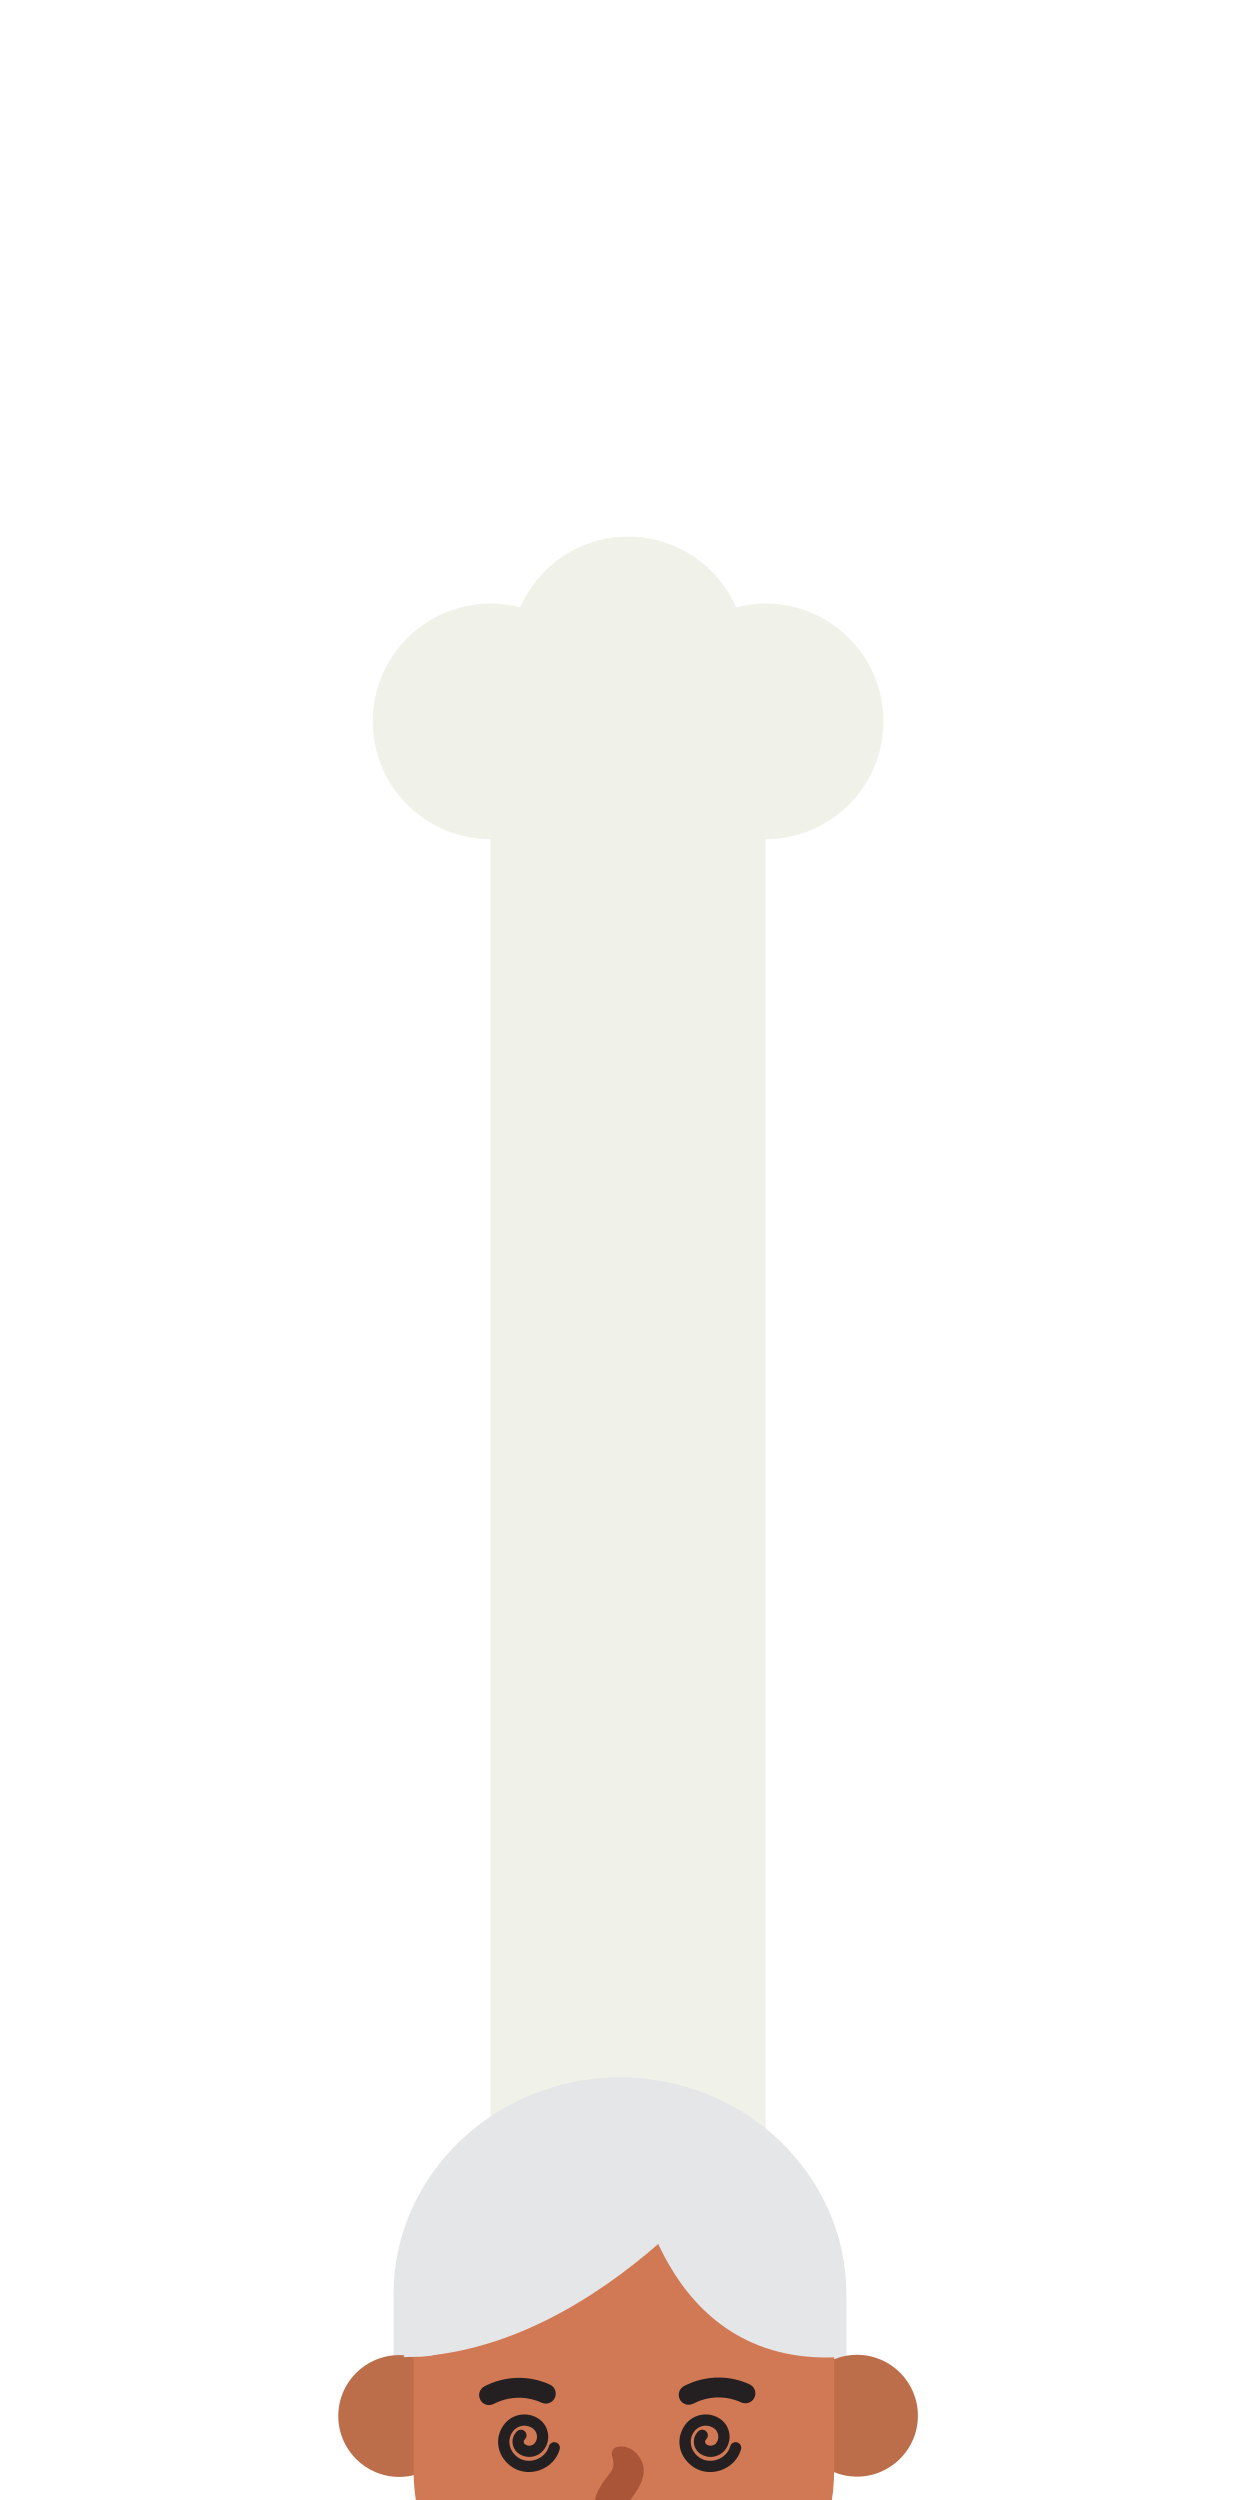
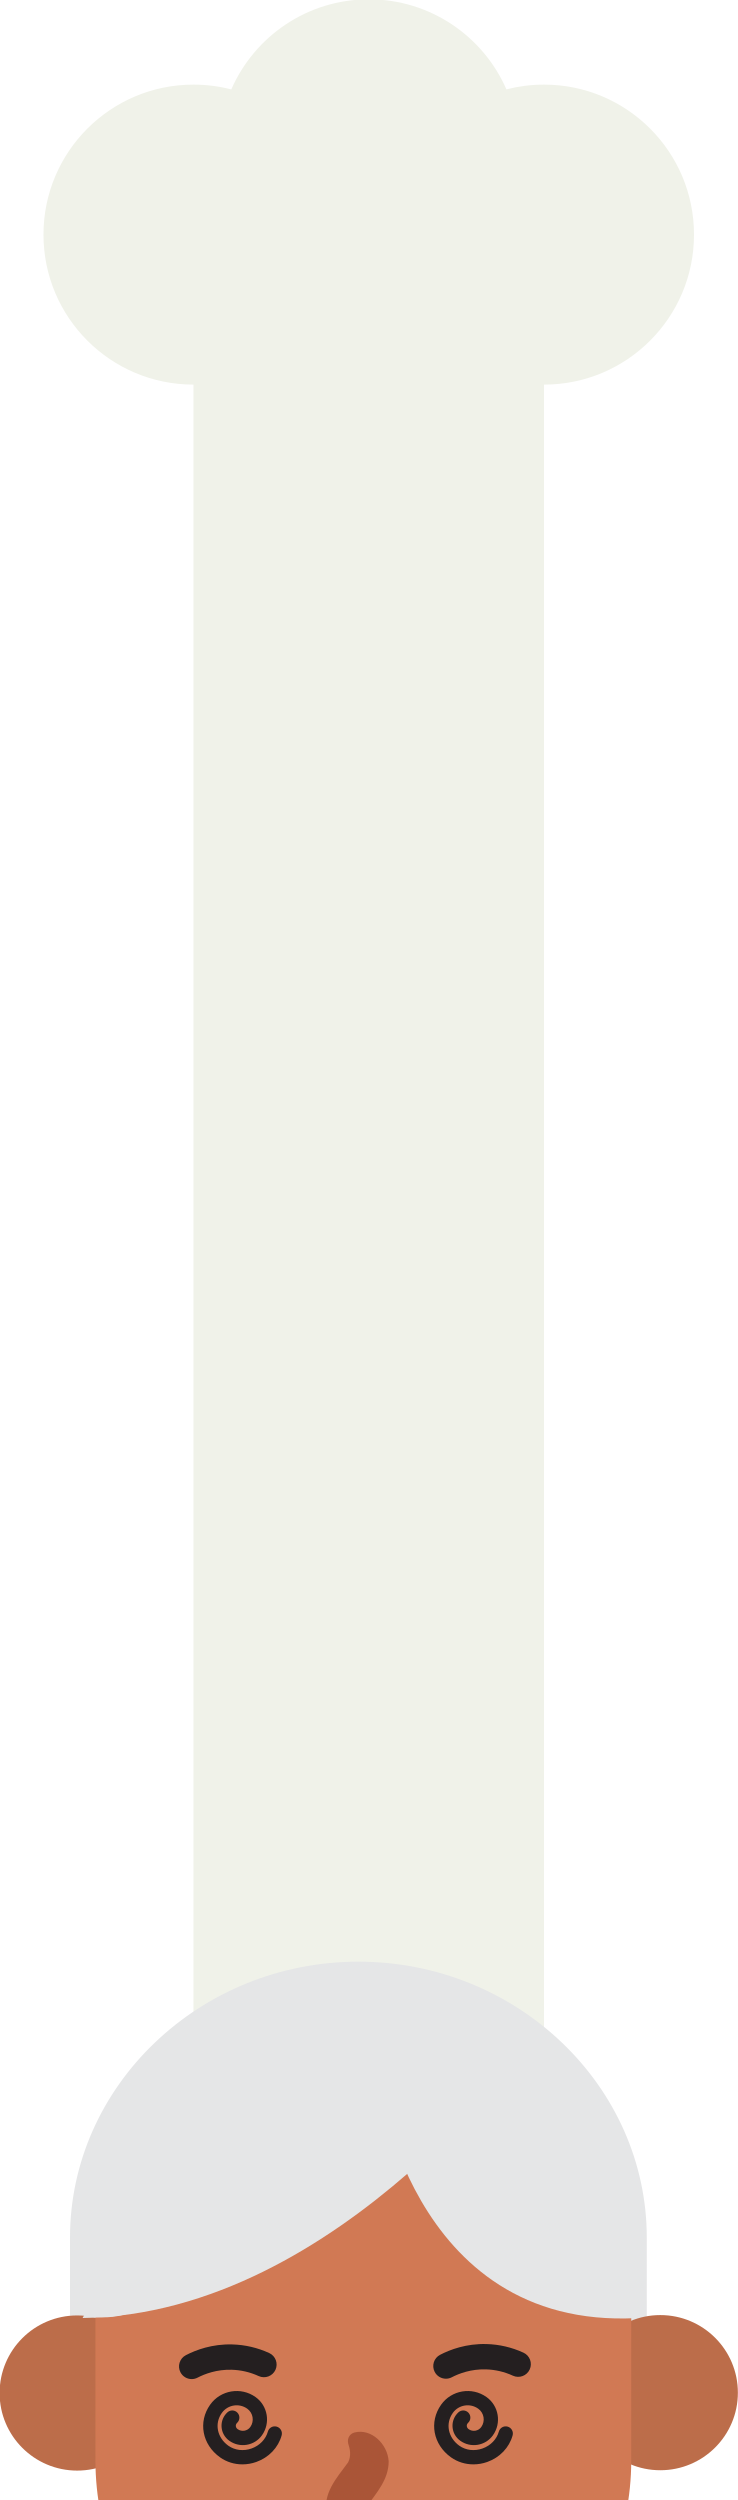
- <svg xmlns="http://www.w3.org/2000/svg" id="Tracy_s_Kitchen" data-name="Tracy&amp;apos;s Kitchen" width="542.663" height="1080" viewBox="0 0 542.663 1080">
+ <svg xmlns="http://www.w3.org/2000/svg" id="Tracy_s_Kitchen" data-name="Tracy&amp;apos;s Kitchen" width="250.204" height="847.939" viewBox="0 0 250.204 847.939">
  <defs>
    <style>
      .cls-1 {
        fill: #d17954;
      }

      .cls-1, .cls-2, .cls-3, .cls-4, .cls-5, .cls-6, .cls-7 {
        stroke-width: 0px;
      }

      .cls-2 {
        fill: none;
      }

      .cls-3 {
        fill: #bc6d4a;
      }

      .cls-8 {
        clip-path: url(#clippath);
      }

      .cls-4 {
        fill: #f0f2e9;
      }

      .cls-5 {
        fill: #241f20;
      }

      .cls-6 {
        fill: #aa5537;
      }

      .cls-7 {
        fill: #e5e6e7;
      }
    </style>
    <clipPath id="clippath">
-       <rect class="cls-2" x="0" width="542.663" height="1080" />
+       <rect class="cls-2" x="-146.263" y="-232.061" width="542.663" height="1080" />
    </clipPath>
  </defs>
  <g class="cls-8">
    <g>
-       <path class="cls-4" d="M381.653,311.637c0,28.095-22.778,50.874-50.873,50.874v681.8h-118.896V362.511c-28.098,0-50.873-22.778-50.873-50.874,0-28.098,22.775-50.876,50.873-50.876,4.433,0,8.733.567,12.831,1.632,7.843-17.989,25.784-30.562,46.657-30.562,20.871,0,38.803,12.565,46.652,30.542,4.076-1.053,8.351-1.612,12.756-1.612,28.095,0,50.873,22.778,50.873,50.876Z" />
+       <path class="cls-4" d="M235.39,79.576c0,28.095-22.778,50.874-50.873,50.874v681.8h-118.896V130.45c-28.098,0-50.873-22.778-50.873-50.874,0-28.098,22.775-50.876,50.873-50.876,4.433,0,8.733.567,12.831,1.632C86.294,12.343,104.236-.23,125.109-.23c20.871,0,38.803,12.565,46.652,30.542,4.076-1.053,8.351-1.612,12.756-1.612,28.095,0,50.873,22.778,50.873,50.876Z" />
      <g>
-         <path class="cls-7" d="M170.007,1049.208l-0-58.174c-0-51.493,44.016-93.624,97.814-93.624h0c53.798 0,97.814,42.131,97.814,93.624l-0,58.174" />
-         <circle class="cls-3" cx="172.442" cy="1043.715" r="26.312" />
-         <circle class="cls-3" cx="370.222" cy="1043.593" r="26.312" />
-         <rect class="cls-1" x="178.636" y="919.282" width="181.729" height="238.188" rx="90.864" ry="90.864" />
-         <path class="cls-7" d="M174.278,1017.139s13.649,4.418,25.38-6.16,61.962-52.688,61.962-52.688l27.672,12.934,72.79,39.754-4.211-47.875-47.223-42.229-34.891-9.206-36.094,3.91-35.192,20.153-19.852,24.965-10.341,56.441Z" />
-         <path class="cls-7" d="M174.278,1018.275c87.888-1.236,154.934-97.406,154.934-97.406,0,0-80.866-5.906-108.349,12.93" />
-         <path class="cls-7" d="M274.248,935.816s10.339,86.436,87.834,82.488c0,0-.948-86.737-87.834-82.488Z" />
+         <path class="cls-7" d="M23.744,817.147l-0-58.174c-0-51.493,44.016-93.624,97.814-93.624h0c53.798 0,97.814,42.131,97.814,93.624l-0,58.174" />
+         <circle class="cls-3" cx="26.178" cy="811.654" r="26.312" />
+         <circle class="cls-3" cx="223.958" cy="811.532" r="26.312" />
+         <rect class="cls-1" x="32.373" y="687.221" width="181.729" height="238.188" rx="90.864" ry="90.864" />
+         <path class="cls-7" d="M28.015,785.078s13.649,4.418,25.38-6.16c11.731-10.578,61.962-52.688,61.962-52.688l27.672,12.934,72.79,39.754-4.211-47.875-47.223-42.229-34.891-9.206-36.094,3.91-35.192,20.153-19.852,24.965-10.341,56.441Z" />
+         <path class="cls-7" d="M28.015,786.214c87.888-1.236,154.934-97.406,154.934-97.406,0,0-80.866-5.906-108.349,12.93" />
+         <path class="cls-7" d="M127.985,703.755s10.339,86.436,87.834,82.488c0,0-.948-86.737-87.834-82.488Z" />
      </g>
      <g>
-         <path class="cls-5" d="M228.483,1067.917c-2.723,0-5.376-.809-7.578-2.379-6.085-4.338-7.527-12.025-3.354-17.879,3.53-4.952,10.43-6.108,15.381-2.579,4.179,2.979,5.155,8.802,2.176,12.981-2.538,3.561-7.5,4.393-11.061,1.854-1.559-1.111-2.52-2.832-2.638-4.721-.116-1.86.608-3.654,1.987-4.922.985-.907,2.519-.842,3.425.143.906.985.843,2.519-.143,3.425-.408.376-.445.821-.43,1.053.026.424.25.816.614,1.075,1.384.987,3.313.663,4.299-.721,1.427-2.002.96-4.792-1.043-6.219-2.775-1.978-6.641-1.33-8.619,1.445-2.569,3.604-1.615,8.384,2.22,11.118,2.186,1.558,5.123,1.91,7.855.939,2.75-.977,4.822-3.118,5.542-5.728.356-1.29,1.691-2.049,2.981-1.692,1.291.356,2.048,1.691,1.692,2.981-1.141,4.134-4.353,7.501-8.594,9.007-1.545.549-3.141.819-4.713.819Z" />
-         <path class="cls-5" d="M306.823,1067.917c-2.723,0-5.376-.809-7.578-2.379-6.085-4.338-7.527-12.025-3.354-17.879,3.53-4.952,10.43-6.108,15.381-2.579,4.179,2.979,5.155,8.802,2.176,12.981-2.539,3.561-7.5,4.393-11.061,1.854-1.559-1.111-2.52-2.832-2.638-4.721-.116-1.86.608-3.654,1.987-4.922.985-.907,2.519-.842,3.425.143.906.985.843,2.519-.143,3.425-.408.376-.445.821-.43,1.053.026.424.25.816.614,1.075,1.384.987,3.313.663,4.299-.721,1.427-2.002.96-4.792-1.043-6.219-2.775-1.978-6.641-1.33-8.619,1.445-2.569,3.604-1.615,8.384,2.22,11.118,2.186,1.558,5.123,1.91,7.855.939,2.75-.977,4.822-3.118,5.542-5.728.356-1.29,1.69-2.049,2.981-1.692,1.291.356,2.048,1.691,1.692,2.981-1.141,4.134-4.353,7.501-8.594,9.007-1.545.549-3.141.819-4.713.819Z" />
+         <path class="cls-5" d="M82.22,835.856c-2.723,0-5.376-.809-7.578-2.379-6.085-4.338-7.527-12.025-3.354-17.879,3.53-4.952,10.43-6.108,15.381-2.579,4.179,2.979,5.155,8.802,2.176,12.981-2.538,3.561-7.5,4.393-11.061,1.854-1.559-1.111-2.52-2.832-2.638-4.721-.116-1.86.608-3.654,1.987-4.922.985-.907,2.519-.842,3.425.143.906.985.843,2.519-.143,3.425-.408.376-.445.821-.43,1.053.026.424.25.816.614,1.075,1.384.987,3.313.663,4.299-.721,1.427-2.002.96-4.792-1.043-6.219-2.775-1.978-6.641-1.33-8.619,1.445-2.569,3.604-1.615,8.384,2.22,11.118,2.186,1.558,5.123,1.91,7.855.939,2.75-.977,4.822-3.118,5.542-5.728.356-1.29,1.691-2.049,2.981-1.692,1.291.356,2.048,1.691,1.692,2.981-1.141,4.134-4.353,7.501-8.594,9.007-1.545.549-3.141.819-4.713.819Z" />
+         <path class="cls-5" d="M160.56,835.856c-2.723,0-5.376-.809-7.578-2.379-6.085-4.338-7.527-12.025-3.354-17.879,3.53-4.952,10.43-6.108,15.381-2.579,4.179,2.979,5.155,8.802,2.176,12.981-2.539,3.561-7.5,4.393-11.061,1.854-1.559-1.111-2.52-2.832-2.638-4.721-.116-1.86.608-3.654,1.987-4.922.985-.907,2.519-.842,3.425.143.906.985.843,2.519-.143,3.425-.408.376-.445.821-.43,1.053.026.424.25.816.614,1.075,1.384.987,3.313.663,4.299-.721,1.427-2.002.96-4.792-1.043-6.219-2.775-1.978-6.641-1.33-8.619,1.445-2.569,3.604-1.615,8.384,2.22,11.118,2.186,1.558,5.123,1.91,7.855.939,2.75-.977,4.822-3.118,5.542-5.728.356-1.29,1.69-2.049,2.981-1.692,1.291.356,2.048,1.691,1.692,2.981-1.141,4.134-4.353,7.501-8.594,9.007-1.545.549-3.141.819-4.713.819Z" />
      </g>
      <g>
-         <path class="cls-5" d="M211.283,1038.992c-1.552,0-3.051-.844-3.816-2.316-1.094-2.105-.274-4.699,1.832-5.793,3.4-1.766,8.889-3.839,15.752-3.647,4.336.117,8.55,1.099,12.526,2.921,2.157.988,3.104,3.538,2.116,5.695-.988,2.157-3.538,3.103-5.695,2.116-2.917-1.337-6.005-2.058-9.179-2.144-5.028-.131-9.059,1.384-11.56,2.683-.633.329-1.31.485-1.977.485Z" />
-         <path class="cls-5" d="M297.514,1038.863c-1.552,0-3.051-.844-3.816-2.317-1.094-2.106-.273-4.699,1.832-5.792,3.4-1.766,8.892-3.842,15.752-3.647,4.336.117,8.55,1.1,12.526,2.921,2.157.988,3.105,3.537,2.117,5.694-.988,2.157-3.538,3.106-5.695,2.117-2.918-1.337-6.007-2.058-9.179-2.144-5.022-.138-9.059,1.384-11.56,2.683-.633.329-1.31.485-1.977.485Z" />
+         <path class="cls-5" d="M65.02,806.931c-1.552,0-3.051-.844-3.816-2.316-1.094-2.105-.274-4.699,1.832-5.793,3.4-1.766,8.889-3.839,15.752-3.647,4.336.117,8.55,1.099,12.526,2.921,2.157.988,3.104,3.538,2.116,5.695-.988,2.157-3.538,3.103-5.695,2.116-2.917-1.337-6.005-2.058-9.179-2.144-5.028-.131-9.059,1.384-11.56,2.683-.633.329-1.31.485-1.977.485Z" />
+         <path class="cls-5" d="M151.251,806.802c-1.552,0-3.051-.844-3.816-2.317-1.094-2.106-.273-4.699,1.832-5.792,3.4-1.766,8.892-3.842,15.752-3.647,4.336.117,8.55,1.1,12.526,2.921,2.157.988,3.105,3.537,2.117,5.694-.988,2.157-3.538,3.106-5.695,2.117-2.918-1.337-6.007-2.058-9.179-2.144-5.022-.138-9.059,1.384-11.56,2.683-.633.329-1.31.485-1.977.485Z" />
      </g>
-       <path class="cls-6" d="M266.139,1092.95c-4.708,0-7.967-3.983-9.053-7.967-1.449-7.243,3.259-12.313,7.243-17.745,1.086-2.173.724-4.346,0-6.518-.362-1.811.724-3.259,2.173-3.621,5.794-1.449,11.226,3.983,11.588,9.778,0,6.156-3.983,10.502-7.605,15.572-1.086,2.173-.724,4.346,0,6.518.362,1.086,0,1.811-.724,2.897-.724,1.449-2.173,1.086-3.621,1.086h0Z" />
+       <path class="cls-6" d="M119.876,860.889c-4.708,0-7.967-3.983-9.053-7.967-1.449-7.243,3.259-12.313,7.243-17.745,1.086-2.173.724-4.346,0-6.518-.362-1.811.724-3.259,2.173-3.621,5.794-1.449,11.226,3.983,11.588,9.778,0,6.156-3.983,10.502-7.605,15.572-1.086,2.173-.724,4.346,0,6.518.362,1.086,0,1.811-.724,2.897-.724,1.449-2.173,1.086-3.621,1.086h0Z" />
    </g>
  </g>
</svg>
